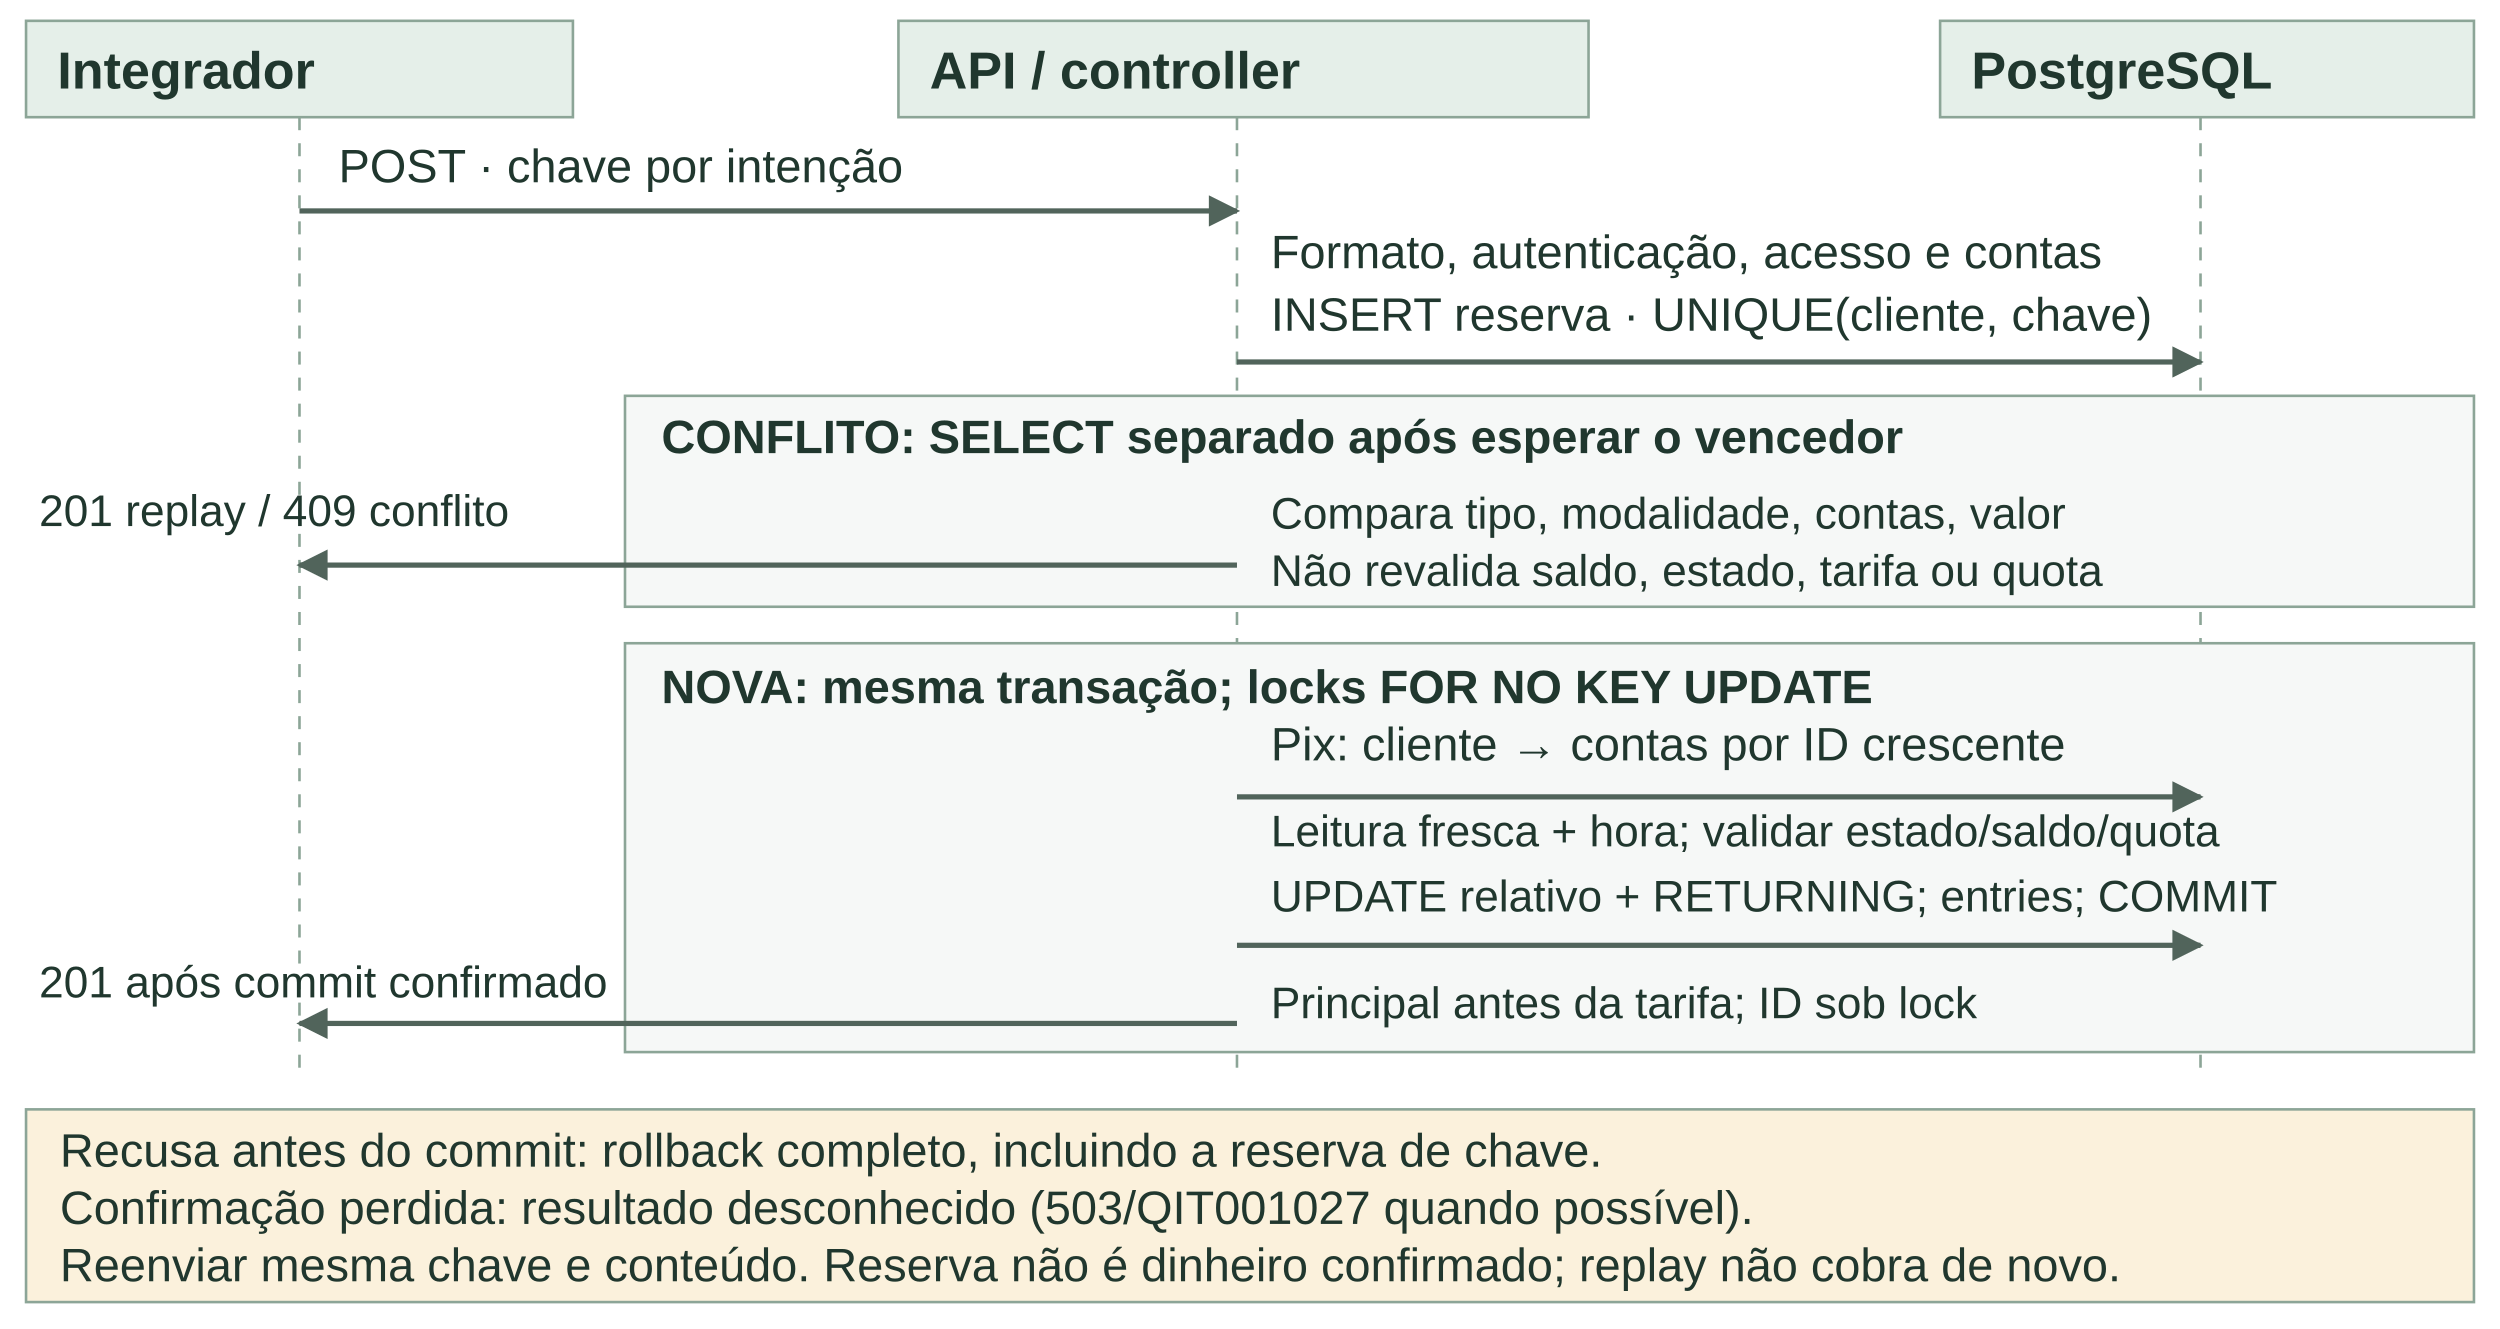
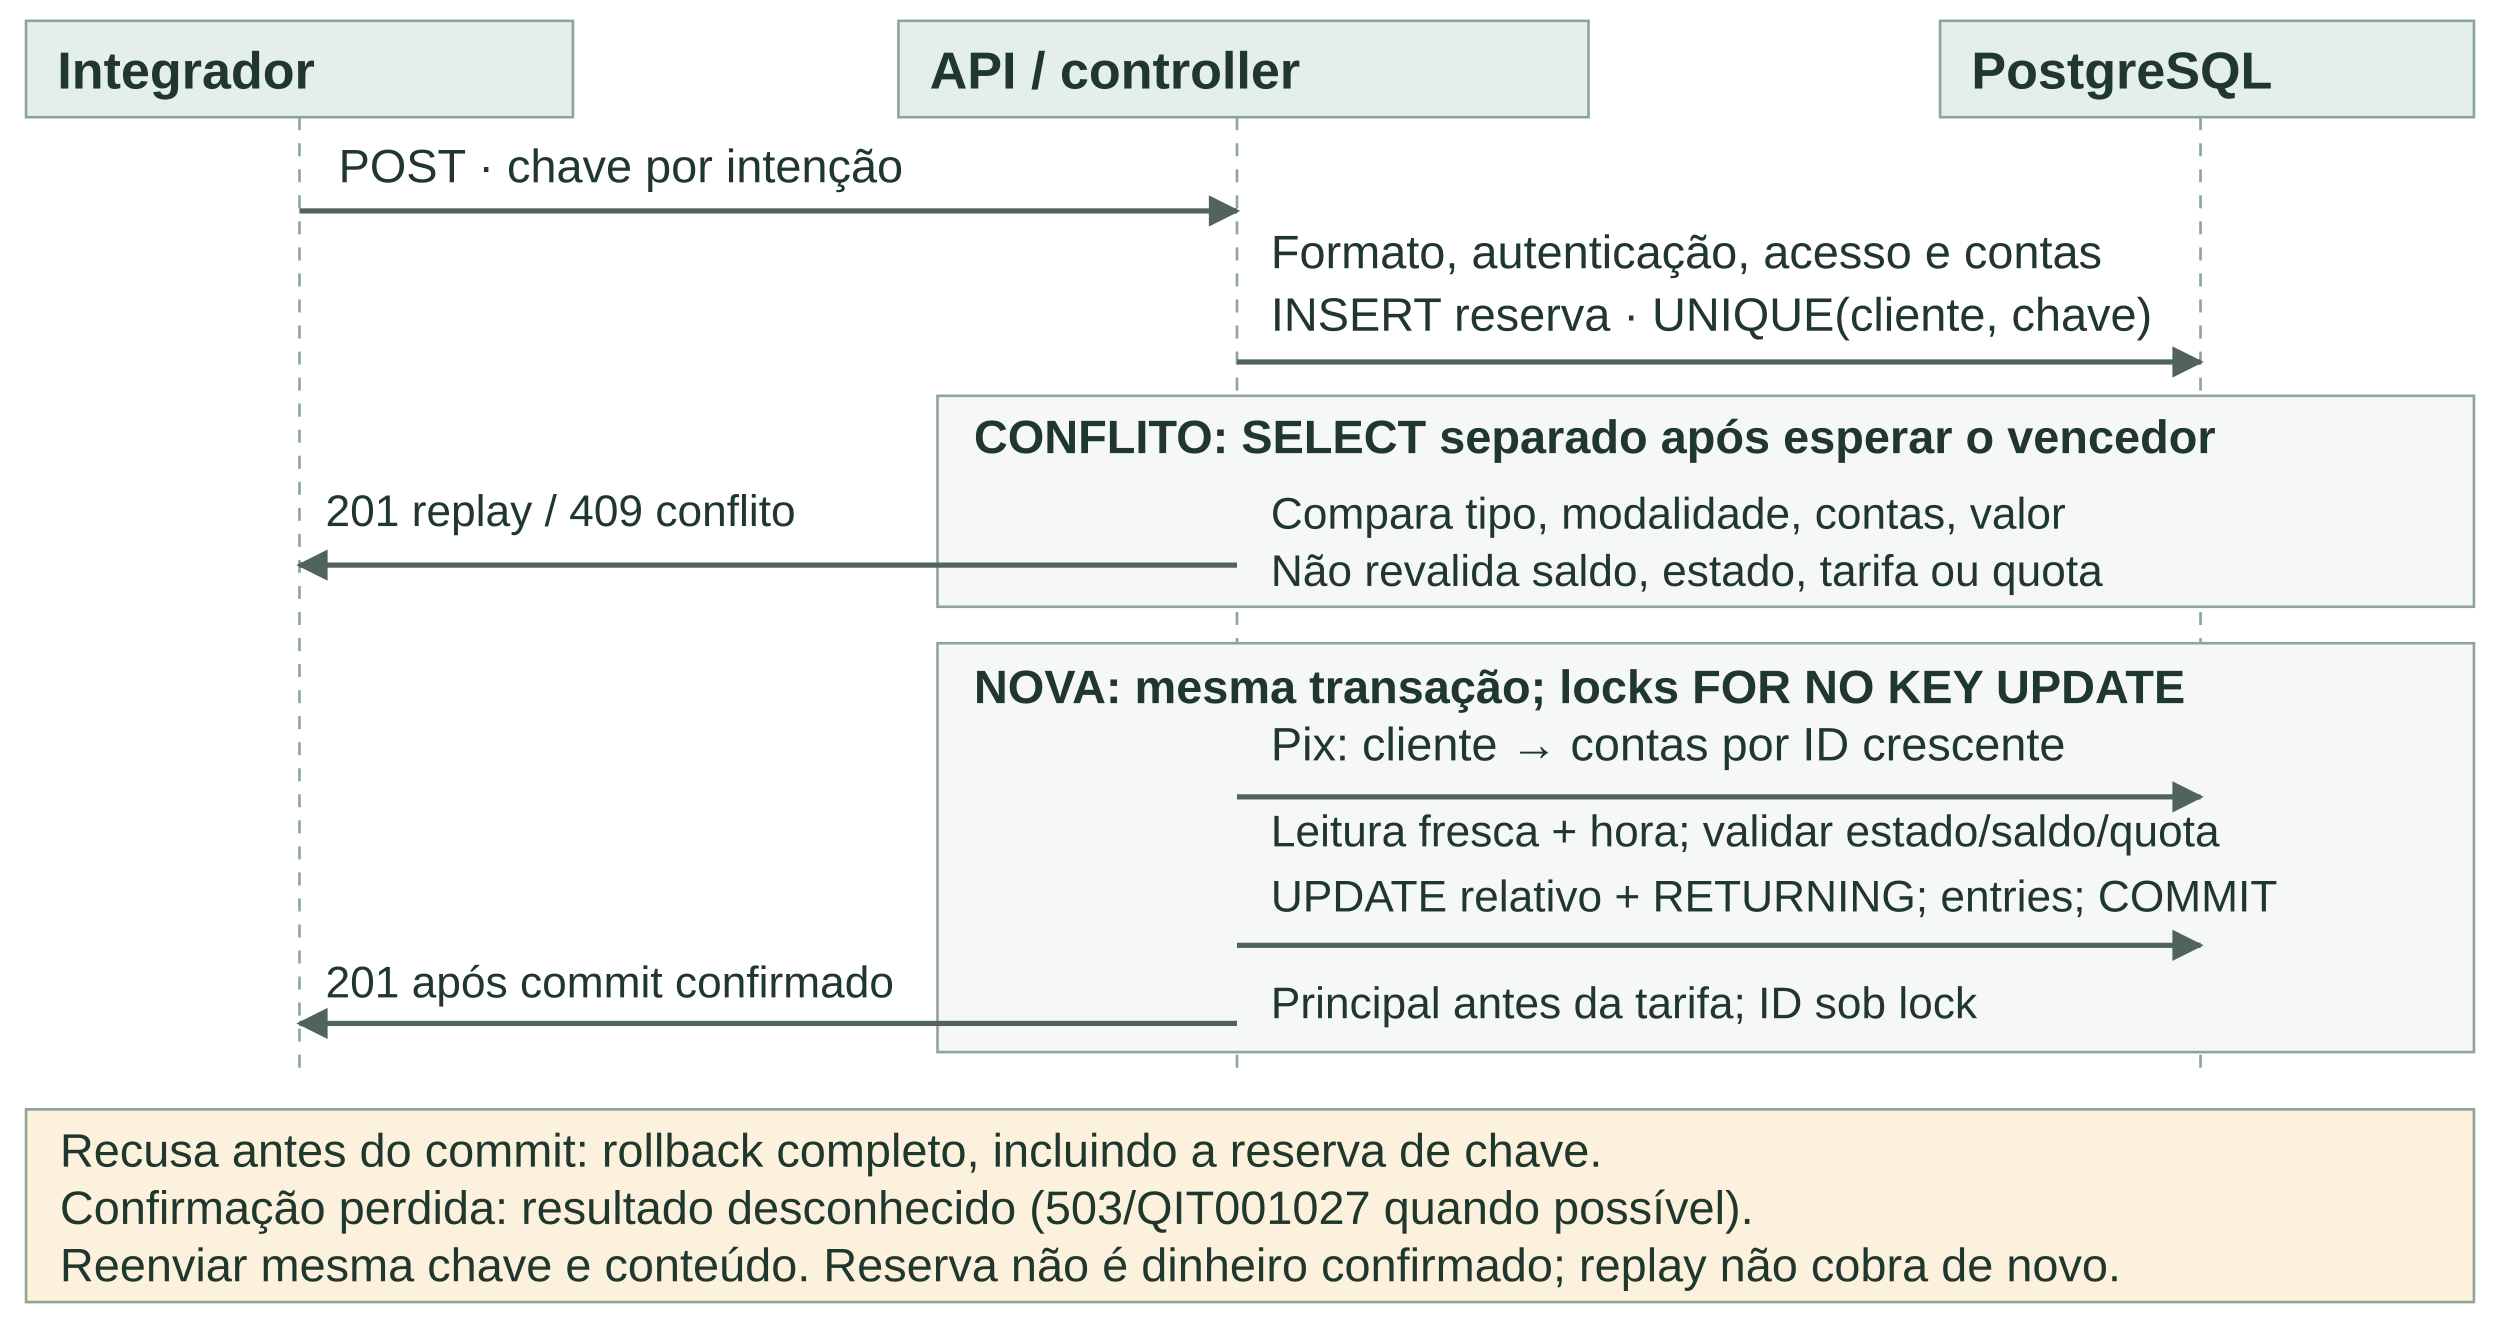
<svg xmlns="http://www.w3.org/2000/svg" viewBox="0 0 960 510" role="img" aria-labelledby="title desc">
  <defs>
    <marker id="arrow" viewBox="0 0 10 10" refX="9" refY="5" markerWidth="6" markerHeight="6" orient="auto-start-reverse">
      <path d="M0 0L10 5L0 10Z" fill="#51645b" />
    </marker>
  </defs>
  <style>text{font-family:Arial,sans-serif;fill:#20372e}.link{fill:none;stroke:#51645b;stroke-width:2}.arrow{marker-end:url(#arrow)}</style>
  <rect x="10" y="8" width="210" height="37" fill="#e5efe9" stroke="#8ca597" />
  <text x="22" y="34" font-size="20" font-weight="bold">Integrador</text>
  <rect x="345" y="8" width="265" height="37" fill="#e5efe9" stroke="#8ca597" />
  <text x="357" y="34" font-size="20" font-weight="bold">API / controller</text>
  <rect x="745" y="8" width="205" height="37" fill="#e5efe9" stroke="#8ca597" />
  <text x="757" y="34" font-size="20" font-weight="bold">PostgreSQL</text>
  <path d="M115 45V413M475 45V413M845 45V413" fill="none" stroke="#8ca597" stroke-dasharray="5 5" />
  <path class="link arrow" d="M115 81H475" />
  <text x="130" y="70" font-size="18">POST · chave por intenção</text>
  <text x="488" y="103" font-size="18">Formato, autenticação, acesso e contas</text>
  <path class="link arrow" d="M475 139H845" />
  <text x="488" y="127" font-size="18">INSERT reserva · UNIQUE(cliente, chave)</text>
-   <rect x="240" y="152" width="710" height="81" fill="#f6f8f7" stroke="#8ca597" />
-   <text x="254" y="174" font-size="18" font-weight="bold">CONFLITO: SELECT separado após esperar o vencedor</text>
+   <rect x="360" y="152" width="590" height="81" fill="#f6f8f7" stroke="#8ca597" />
+   <text x="374" y="174" font-size="18" font-weight="bold">CONFLITO: SELECT separado após esperar o vencedor</text>
  <path class="link arrow" d="M475 217H115" />
-   <text x="15" y="202" font-size="17">201 replay / 409 conflito</text>
+   <text x="125" y="202" font-size="17">201 replay / 409 conflito</text>
  <text x="488" y="203" font-size="17">Compara tipo, modalidade, contas, valor</text>
  <text x="488" y="225" font-size="17">Não revalida saldo, estado, tarifa ou quota</text>
-   <rect x="240" y="247" width="710" height="157" fill="#f6f8f7" stroke="#8ca597" />
-   <text x="254" y="270" font-size="18" font-weight="bold">NOVA: mesma transação; locks FOR NO KEY UPDATE</text>
+   <rect x="360" y="247" width="590" height="157" fill="#f6f8f7" stroke="#8ca597" />
+   <text x="374" y="270" font-size="18" font-weight="bold">NOVA: mesma transação; locks FOR NO KEY UPDATE</text>
  <path class="link arrow" d="M475 306H845" />
  <text x="488" y="292" font-size="18">Pix: cliente → contas por ID crescente</text>
  <text x="488" y="325" font-size="17">Leitura fresca + hora; validar estado/saldo/quota</text>
  <path class="link arrow" d="M475 363H845" />
  <text x="488" y="350" font-size="17">UPDATE relativo + RETURNING; entries; COMMIT</text>
  <path class="link arrow" d="M475 393H115" />
-   <text x="15" y="383" font-size="17">201 após commit confirmado</text>
+   <text x="125" y="383" font-size="17">201 após commit confirmado</text>
  <text x="488" y="391" font-size="17">Principal antes da tarifa; ID sob lock</text>
  <rect x="10" y="426" width="940" height="74" fill="#fbf1dc" stroke="#8ca597" />
  <text x="23" y="448" font-size="18">Recusa antes do commit: rollback completo, incluindo a reserva de chave.</text>
  <text x="23" y="470" font-size="18">Confirmação perdida: resultado desconhecido (503/QIT001027 quando possível).</text>
  <text x="23" y="492" font-size="18">Reenviar mesma chave e conteúdo. Reserva não é dinheiro confirmado; replay não cobra de novo.</text>
</svg>
